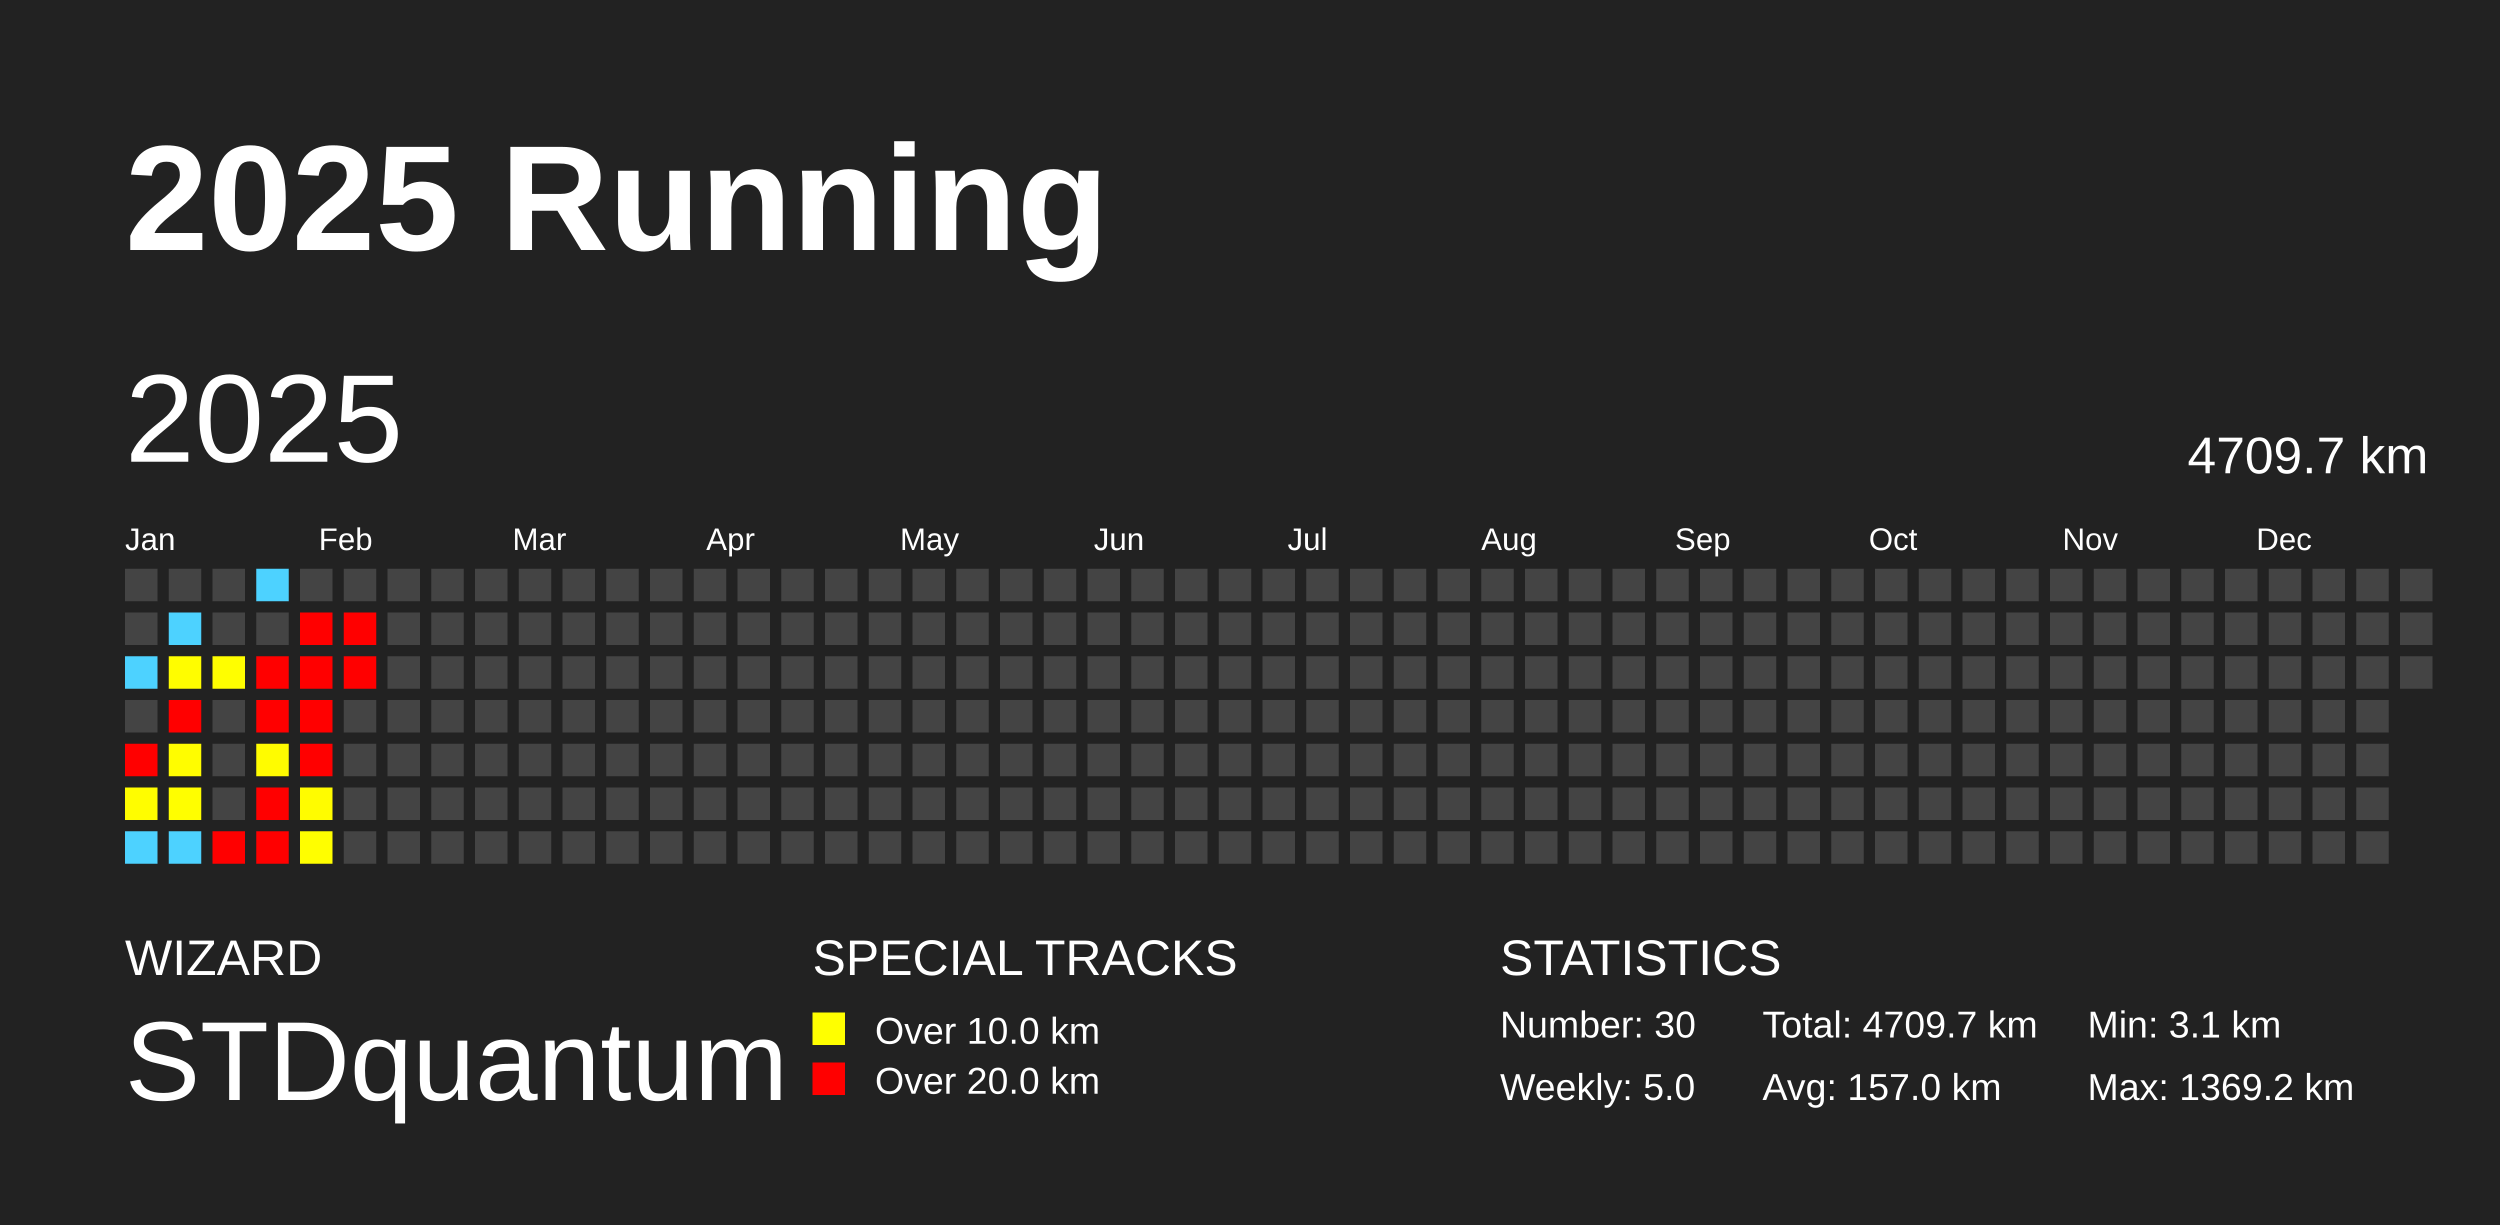
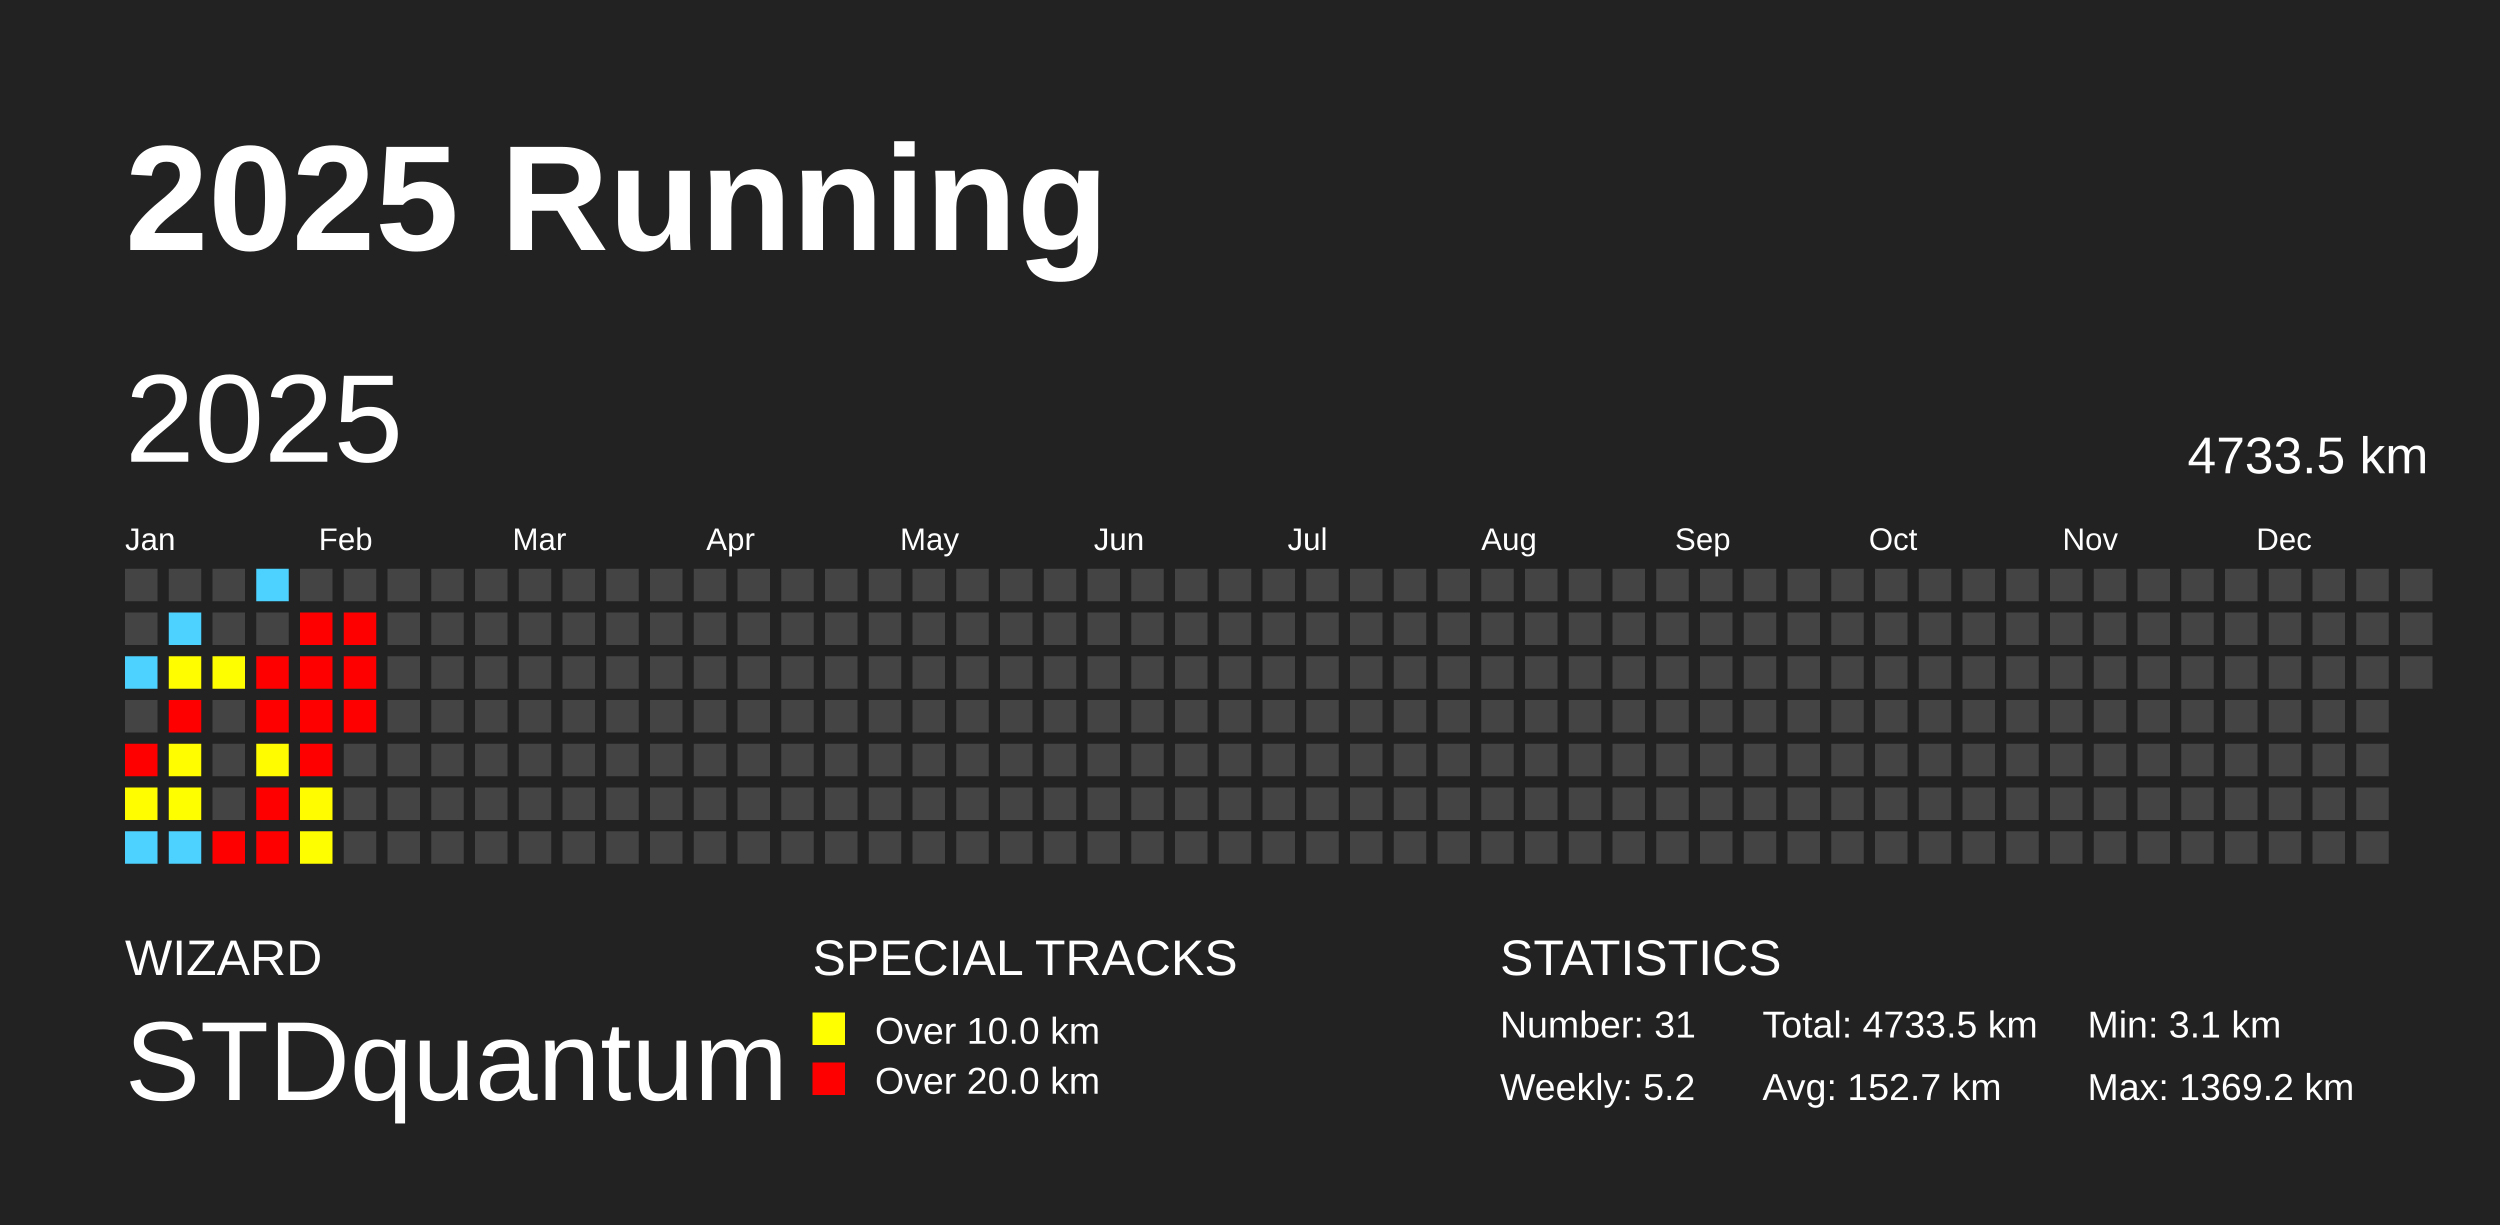
<svg xmlns="http://www.w3.org/2000/svg" baseProfile="full" height="98mm" version="1.1" viewBox="0,0,200,98" width="200mm">
  <defs />
  <rect fill="#222222" height="98" width="200" x="0" y="0" />
  <text fill="#FFFFFF" style="font-size:12px; font-family:Arial; font-weight:bold;" x="10" y="20">2025 Running</text>
  <text fill="#FFFFFF" style="font-size:4px; font-family:Arial" x="10" y="78">WIZARD</text>
  <text fill="#FFFFFF" style="font-size:9px; font-family:Arial" x="10" y="88">STDquantum</text>
  <text fill="#FFFFFF" style="font-size:4px; font-family:Arial" x="65" y="78">SPECIAL TRACKS</text>
  <rect fill="yellow" height="2.6" width="2.6" x="65" y="81" />
  <text fill="#FFFFFF" style="font-size:3px; font-family:Arial" x="70" y="83.5">Over 10.0 km</text>
  <rect fill="red" height="2.6" width="2.6" x="65" y="85" />
  <text fill="#FFFFFF" style="font-size:3px; font-family:Arial" x="70" y="87.5">Over 20.0 km</text>
  <text fill="#FFFFFF" style="font-size:4px; font-family:Arial" x="120" y="78">STATISTICS</text>
-   <text fill="#FFFFFF" style="font-size:3px; font-family:Arial" x="120" y="83">Number: 30</text>
-   <text fill="#FFFFFF" style="font-size:3px; font-family:Arial" x="120" y="88">Weekly: 5.0</text>
-   <text fill="#FFFFFF" style="font-size:3px; font-family:Arial" x="141" y="83">Total: 4709.7 km</text>
-   <text fill="#FFFFFF" style="font-size:3px; font-family:Arial" x="141" y="88">Avg: 157.0 km</text>
+   <text fill="#FFFFFF" style="font-size:3px; font-family:Arial" x="120" y="83">Number: 31</text>
+   <text fill="#FFFFFF" style="font-size:3px; font-family:Arial" x="120" y="88">Weekly: 5.2</text>
+   <text fill="#FFFFFF" style="font-size:3px; font-family:Arial" x="141" y="83">Total: 4733.5 km</text>
+   <text fill="#FFFFFF" style="font-size:3px; font-family:Arial" x="141" y="88">Avg: 152.7 km</text>
  <text fill="#FFFFFF" style="font-size:3px; font-family:Arial" x="167" y="83">Min: 3.1 km</text>
  <text fill="#FFFFFF" style="font-size:3px; font-family:Arial" x="167" y="88">Max: 1369.2 km</text>
  <text dominant-baseline="hanging" fill="#FFFFFF" style="font-size:10.0px; font-family:Arial;" x="10" y="30">2025</text>
-   <text dominant-baseline="hanging" fill="#FFFFFF" style="font-size:4.125px; font-family:Arial;" x="175" y="35">4709.7 km</text>
+   <text dominant-baseline="hanging" fill="#FFFFFF" style="font-size:4.125px; font-family:Arial;" x="175" y="35">4733.5 km</text>
  <text fill="#FFFFFF" style="font-size:2.5px; font-family:Arial" x="10.0" y="44">Jan</text>
  <text fill="#FFFFFF" style="font-size:2.5px; font-family:Arial" x="25.5" y="44">Feb</text>
  <text fill="#FFFFFF" style="font-size:2.5px; font-family:Arial" x="41.0" y="44">Mar</text>
  <text fill="#FFFFFF" style="font-size:2.5px; font-family:Arial" x="56.5" y="44">Apr</text>
  <text fill="#FFFFFF" style="font-size:2.5px; font-family:Arial" x="72.0" y="44">May</text>
  <text fill="#FFFFFF" style="font-size:2.5px; font-family:Arial" x="87.5" y="44">Jun</text>
  <text fill="#FFFFFF" style="font-size:2.5px; font-family:Arial" x="103.0" y="44">Jul</text>
  <text fill="#FFFFFF" style="font-size:2.5px; font-family:Arial" x="118.5" y="44">Aug</text>
  <text fill="#FFFFFF" style="font-size:2.5px; font-family:Arial" x="134.0" y="44">Sep</text>
  <text fill="#FFFFFF" style="font-size:2.5px; font-family:Arial" x="149.5" y="44">Oct</text>
  <text fill="#FFFFFF" style="font-size:2.5px; font-family:Arial" x="165.0" y="44">Nov</text>
  <text fill="#FFFFFF" style="font-size:2.5px; font-family:Arial" x="180.5" y="44">Dec</text>
  <rect fill="#444444" height="2.6" width="2.6" x="10.0" y="45.5" />
  <rect fill="#444444" height="2.6" width="2.6" x="10.0" y="49.0" />
  <rect fill="#4dd2ff" height="2.6" width="2.6" x="10.0" y="52.5" />
  <rect fill="#444444" height="2.6" width="2.6" x="10.0" y="56.0" />
  <rect fill="red" height="2.6" width="2.6" x="10.0" y="59.5" />
  <rect fill="#fffd00" height="2.6" width="2.6" x="10.0" y="63.0" />
  <rect fill="#4dd2ff" height="2.6" width="2.6" x="10.0" y="66.5" />
  <rect fill="#444444" height="2.6" width="2.6" x="13.5" y="45.5" />
  <rect fill="#4dd2ff" height="2.6" width="2.6" x="13.5" y="49.0" />
  <rect fill="#fffd00" height="2.6" width="2.6" x="13.5" y="52.5" />
  <rect fill="red" height="2.6" width="2.6" x="13.5" y="56.0" />
  <rect fill="#fffd00" height="2.6" width="2.6" x="13.5" y="59.5" />
  <rect fill="#fffe00" height="2.6" width="2.6" x="13.5" y="63.0" />
  <rect fill="#4dd2ff" height="2.6" width="2.6" x="13.5" y="66.5" />
  <rect fill="#444444" height="2.6" width="2.6" x="17.0" y="45.5" />
  <rect fill="#444444" height="2.6" width="2.6" x="17.0" y="49.0" />
  <rect fill="#fffe00" height="2.6" width="2.6" x="17.0" y="52.5" />
  <rect fill="#444444" height="2.6" width="2.6" x="17.0" y="56.0" />
  <rect fill="#444444" height="2.6" width="2.6" x="17.0" y="59.5" />
  <rect fill="#444444" height="2.6" width="2.6" x="17.0" y="63.0" />
  <rect fill="red" height="2.6" width="2.6" x="17.0" y="66.5" />
  <rect fill="#4dd2ff" height="2.6" width="2.6" x="20.5" y="45.5" />
  <rect fill="#444444" height="2.6" width="2.6" x="20.5" y="49.0" />
  <rect fill="red" height="2.6" width="2.6" x="20.5" y="52.5" />
  <rect fill="red" height="2.6" width="2.6" x="20.5" y="56.0" />
  <rect fill="#fffc00" height="2.6" width="2.6" x="20.5" y="59.5" />
  <rect fill="red" height="2.6" width="2.6" x="20.5" y="63.0" />
  <rect fill="red" height="2.6" width="2.6" x="20.5" y="66.5" />
  <rect fill="#444444" height="2.6" width="2.6" x="24.0" y="45.5" />
  <rect fill="red" height="2.6" width="2.6" x="24.0" y="49.0" />
  <rect fill="red" height="2.6" width="2.6" x="24.0" y="52.5" />
  <rect fill="red" height="2.6" width="2.6" x="24.0" y="56.0" />
  <rect fill="red" height="2.6" width="2.6" x="24.0" y="59.5" />
  <rect fill="#fffc00" height="2.6" width="2.6" x="24.0" y="63.0" />
  <rect fill="#fffe00" height="2.6" width="2.6" x="24.0" y="66.5" />
  <rect fill="#444444" height="2.6" width="2.6" x="27.5" y="45.5" />
  <rect fill="red" height="2.6" width="2.6" x="27.5" y="49.0" />
  <rect fill="red" height="2.6" width="2.6" x="27.5" y="52.5" />
-   <rect fill="#444444" height="2.6" width="2.6" x="27.5" y="56.0" />
+   <rect fill="red" height="2.6" width="2.6" x="27.5" y="56.0" />
  <rect fill="#444444" height="2.6" width="2.6" x="27.5" y="59.5" />
  <rect fill="#444444" height="2.6" width="2.6" x="27.5" y="63.0" />
  <rect fill="#444444" height="2.6" width="2.6" x="27.5" y="66.5" />
  <rect fill="#444444" height="2.6" width="2.6" x="31.0" y="45.5" />
  <rect fill="#444444" height="2.6" width="2.6" x="31.0" y="49.0" />
  <rect fill="#444444" height="2.6" width="2.6" x="31.0" y="52.5" />
  <rect fill="#444444" height="2.6" width="2.6" x="31.0" y="56.0" />
  <rect fill="#444444" height="2.6" width="2.6" x="31.0" y="59.5" />
  <rect fill="#444444" height="2.6" width="2.6" x="31.0" y="63.0" />
  <rect fill="#444444" height="2.6" width="2.6" x="31.0" y="66.5" />
  <rect fill="#444444" height="2.6" width="2.6" x="34.5" y="45.5" />
  <rect fill="#444444" height="2.6" width="2.6" x="34.5" y="49.0" />
  <rect fill="#444444" height="2.6" width="2.6" x="34.5" y="52.5" />
  <rect fill="#444444" height="2.6" width="2.6" x="34.5" y="56.0" />
  <rect fill="#444444" height="2.6" width="2.6" x="34.5" y="59.5" />
  <rect fill="#444444" height="2.6" width="2.6" x="34.5" y="63.0" />
  <rect fill="#444444" height="2.6" width="2.6" x="34.5" y="66.5" />
  <rect fill="#444444" height="2.6" width="2.6" x="38.0" y="45.5" />
  <rect fill="#444444" height="2.6" width="2.6" x="38.0" y="49.0" />
  <rect fill="#444444" height="2.6" width="2.6" x="38.0" y="52.5" />
  <rect fill="#444444" height="2.6" width="2.6" x="38.0" y="56.0" />
  <rect fill="#444444" height="2.6" width="2.6" x="38.0" y="59.5" />
  <rect fill="#444444" height="2.6" width="2.6" x="38.0" y="63.0" />
  <rect fill="#444444" height="2.6" width="2.6" x="38.0" y="66.5" />
  <rect fill="#444444" height="2.6" width="2.6" x="41.5" y="45.5" />
  <rect fill="#444444" height="2.6" width="2.6" x="41.5" y="49.0" />
  <rect fill="#444444" height="2.6" width="2.6" x="41.5" y="52.5" />
  <rect fill="#444444" height="2.6" width="2.6" x="41.5" y="56.0" />
  <rect fill="#444444" height="2.6" width="2.6" x="41.5" y="59.5" />
  <rect fill="#444444" height="2.6" width="2.6" x="41.5" y="63.0" />
  <rect fill="#444444" height="2.6" width="2.6" x="41.5" y="66.5" />
  <rect fill="#444444" height="2.6" width="2.6" x="45.0" y="45.5" />
  <rect fill="#444444" height="2.6" width="2.6" x="45.0" y="49.0" />
  <rect fill="#444444" height="2.6" width="2.6" x="45.0" y="52.5" />
  <rect fill="#444444" height="2.6" width="2.6" x="45.0" y="56.0" />
  <rect fill="#444444" height="2.6" width="2.6" x="45.0" y="59.5" />
  <rect fill="#444444" height="2.6" width="2.6" x="45.0" y="63.0" />
  <rect fill="#444444" height="2.6" width="2.6" x="45.0" y="66.5" />
  <rect fill="#444444" height="2.6" width="2.6" x="48.5" y="45.5" />
  <rect fill="#444444" height="2.6" width="2.6" x="48.5" y="49.0" />
  <rect fill="#444444" height="2.6" width="2.6" x="48.5" y="52.5" />
  <rect fill="#444444" height="2.6" width="2.6" x="48.5" y="56.0" />
  <rect fill="#444444" height="2.6" width="2.6" x="48.5" y="59.5" />
  <rect fill="#444444" height="2.6" width="2.6" x="48.5" y="63.0" />
  <rect fill="#444444" height="2.6" width="2.6" x="48.5" y="66.5" />
  <rect fill="#444444" height="2.6" width="2.6" x="52.0" y="45.5" />
  <rect fill="#444444" height="2.6" width="2.6" x="52.0" y="49.0" />
  <rect fill="#444444" height="2.6" width="2.6" x="52.0" y="52.5" />
  <rect fill="#444444" height="2.6" width="2.6" x="52.0" y="56.0" />
  <rect fill="#444444" height="2.6" width="2.6" x="52.0" y="59.5" />
  <rect fill="#444444" height="2.6" width="2.6" x="52.0" y="63.0" />
  <rect fill="#444444" height="2.6" width="2.6" x="52.0" y="66.5" />
  <rect fill="#444444" height="2.6" width="2.6" x="55.5" y="45.5" />
  <rect fill="#444444" height="2.6" width="2.6" x="55.5" y="49.0" />
  <rect fill="#444444" height="2.6" width="2.6" x="55.5" y="52.5" />
  <rect fill="#444444" height="2.6" width="2.6" x="55.5" y="56.0" />
  <rect fill="#444444" height="2.6" width="2.6" x="55.5" y="59.5" />
  <rect fill="#444444" height="2.6" width="2.6" x="55.5" y="63.0" />
  <rect fill="#444444" height="2.6" width="2.6" x="55.5" y="66.5" />
  <rect fill="#444444" height="2.6" width="2.6" x="59.0" y="45.5" />
  <rect fill="#444444" height="2.6" width="2.6" x="59.0" y="49.0" />
  <rect fill="#444444" height="2.6" width="2.6" x="59.0" y="52.5" />
  <rect fill="#444444" height="2.6" width="2.6" x="59.0" y="56.0" />
  <rect fill="#444444" height="2.6" width="2.6" x="59.0" y="59.5" />
  <rect fill="#444444" height="2.6" width="2.6" x="59.0" y="63.0" />
  <rect fill="#444444" height="2.6" width="2.6" x="59.0" y="66.5" />
  <rect fill="#444444" height="2.6" width="2.6" x="62.5" y="45.5" />
  <rect fill="#444444" height="2.6" width="2.6" x="62.5" y="49.0" />
  <rect fill="#444444" height="2.6" width="2.6" x="62.5" y="52.5" />
  <rect fill="#444444" height="2.6" width="2.6" x="62.5" y="56.0" />
  <rect fill="#444444" height="2.6" width="2.6" x="62.5" y="59.5" />
  <rect fill="#444444" height="2.6" width="2.6" x="62.5" y="63.0" />
  <rect fill="#444444" height="2.6" width="2.6" x="62.5" y="66.5" />
  <rect fill="#444444" height="2.6" width="2.6" x="66.0" y="45.5" />
  <rect fill="#444444" height="2.6" width="2.6" x="66.0" y="49.0" />
  <rect fill="#444444" height="2.6" width="2.6" x="66.0" y="52.5" />
  <rect fill="#444444" height="2.6" width="2.6" x="66.0" y="56.0" />
  <rect fill="#444444" height="2.6" width="2.6" x="66.0" y="59.5" />
  <rect fill="#444444" height="2.6" width="2.6" x="66.0" y="63.0" />
  <rect fill="#444444" height="2.6" width="2.6" x="66.0" y="66.5" />
  <rect fill="#444444" height="2.6" width="2.6" x="69.5" y="45.5" />
  <rect fill="#444444" height="2.6" width="2.6" x="69.5" y="49.0" />
  <rect fill="#444444" height="2.6" width="2.6" x="69.5" y="52.5" />
  <rect fill="#444444" height="2.6" width="2.6" x="69.5" y="56.0" />
  <rect fill="#444444" height="2.6" width="2.6" x="69.5" y="59.5" />
  <rect fill="#444444" height="2.6" width="2.6" x="69.5" y="63.0" />
  <rect fill="#444444" height="2.6" width="2.6" x="69.5" y="66.5" />
  <rect fill="#444444" height="2.6" width="2.6" x="73.0" y="45.5" />
  <rect fill="#444444" height="2.6" width="2.6" x="73.0" y="49.0" />
  <rect fill="#444444" height="2.6" width="2.6" x="73.0" y="52.5" />
  <rect fill="#444444" height="2.6" width="2.6" x="73.0" y="56.0" />
  <rect fill="#444444" height="2.6" width="2.6" x="73.0" y="59.5" />
  <rect fill="#444444" height="2.6" width="2.6" x="73.0" y="63.0" />
  <rect fill="#444444" height="2.6" width="2.6" x="73.0" y="66.5" />
  <rect fill="#444444" height="2.6" width="2.6" x="76.5" y="45.5" />
  <rect fill="#444444" height="2.6" width="2.6" x="76.5" y="49.0" />
  <rect fill="#444444" height="2.6" width="2.6" x="76.5" y="52.5" />
  <rect fill="#444444" height="2.6" width="2.6" x="76.5" y="56.0" />
  <rect fill="#444444" height="2.6" width="2.6" x="76.5" y="59.5" />
  <rect fill="#444444" height="2.6" width="2.6" x="76.5" y="63.0" />
  <rect fill="#444444" height="2.6" width="2.6" x="76.5" y="66.5" />
  <rect fill="#444444" height="2.6" width="2.6" x="80.0" y="45.5" />
  <rect fill="#444444" height="2.6" width="2.6" x="80.0" y="49.0" />
  <rect fill="#444444" height="2.6" width="2.6" x="80.0" y="52.5" />
  <rect fill="#444444" height="2.6" width="2.6" x="80.0" y="56.0" />
  <rect fill="#444444" height="2.6" width="2.6" x="80.0" y="59.5" />
  <rect fill="#444444" height="2.6" width="2.6" x="80.0" y="63.0" />
  <rect fill="#444444" height="2.6" width="2.6" x="80.0" y="66.5" />
  <rect fill="#444444" height="2.6" width="2.6" x="83.5" y="45.5" />
  <rect fill="#444444" height="2.6" width="2.6" x="83.5" y="49.0" />
  <rect fill="#444444" height="2.6" width="2.6" x="83.5" y="52.5" />
  <rect fill="#444444" height="2.6" width="2.6" x="83.5" y="56.0" />
  <rect fill="#444444" height="2.6" width="2.6" x="83.5" y="59.5" />
  <rect fill="#444444" height="2.6" width="2.6" x="83.5" y="63.0" />
  <rect fill="#444444" height="2.6" width="2.6" x="83.5" y="66.5" />
  <rect fill="#444444" height="2.6" width="2.6" x="87.0" y="45.5" />
  <rect fill="#444444" height="2.6" width="2.6" x="87.0" y="49.0" />
  <rect fill="#444444" height="2.6" width="2.6" x="87.0" y="52.5" />
  <rect fill="#444444" height="2.6" width="2.6" x="87.0" y="56.0" />
  <rect fill="#444444" height="2.6" width="2.6" x="87.0" y="59.5" />
  <rect fill="#444444" height="2.6" width="2.6" x="87.0" y="63.0" />
  <rect fill="#444444" height="2.6" width="2.6" x="87.0" y="66.5" />
  <rect fill="#444444" height="2.6" width="2.6" x="90.5" y="45.5" />
  <rect fill="#444444" height="2.6" width="2.6" x="90.5" y="49.0" />
  <rect fill="#444444" height="2.6" width="2.6" x="90.5" y="52.5" />
  <rect fill="#444444" height="2.6" width="2.6" x="90.5" y="56.0" />
  <rect fill="#444444" height="2.6" width="2.6" x="90.5" y="59.5" />
  <rect fill="#444444" height="2.6" width="2.6" x="90.5" y="63.0" />
  <rect fill="#444444" height="2.6" width="2.6" x="90.5" y="66.5" />
  <rect fill="#444444" height="2.6" width="2.6" x="94.0" y="45.5" />
  <rect fill="#444444" height="2.6" width="2.6" x="94.0" y="49.0" />
  <rect fill="#444444" height="2.6" width="2.6" x="94.0" y="52.5" />
  <rect fill="#444444" height="2.6" width="2.6" x="94.0" y="56.0" />
  <rect fill="#444444" height="2.6" width="2.6" x="94.0" y="59.5" />
  <rect fill="#444444" height="2.6" width="2.6" x="94.0" y="63.0" />
  <rect fill="#444444" height="2.6" width="2.6" x="94.0" y="66.5" />
  <rect fill="#444444" height="2.6" width="2.6" x="97.5" y="45.5" />
  <rect fill="#444444" height="2.6" width="2.6" x="97.5" y="49.0" />
  <rect fill="#444444" height="2.6" width="2.6" x="97.5" y="52.5" />
  <rect fill="#444444" height="2.6" width="2.6" x="97.5" y="56.0" />
  <rect fill="#444444" height="2.6" width="2.6" x="97.5" y="59.5" />
  <rect fill="#444444" height="2.6" width="2.6" x="97.5" y="63.0" />
  <rect fill="#444444" height="2.6" width="2.6" x="97.5" y="66.5" />
  <rect fill="#444444" height="2.6" width="2.6" x="101.0" y="45.5" />
  <rect fill="#444444" height="2.6" width="2.6" x="101.0" y="49.0" />
  <rect fill="#444444" height="2.6" width="2.6" x="101.0" y="52.5" />
  <rect fill="#444444" height="2.6" width="2.6" x="101.0" y="56.0" />
  <rect fill="#444444" height="2.6" width="2.6" x="101.0" y="59.5" />
  <rect fill="#444444" height="2.6" width="2.6" x="101.0" y="63.0" />
  <rect fill="#444444" height="2.6" width="2.6" x="101.0" y="66.5" />
  <rect fill="#444444" height="2.6" width="2.6" x="104.5" y="45.5" />
  <rect fill="#444444" height="2.6" width="2.6" x="104.5" y="49.0" />
  <rect fill="#444444" height="2.6" width="2.6" x="104.5" y="52.5" />
  <rect fill="#444444" height="2.6" width="2.6" x="104.5" y="56.0" />
  <rect fill="#444444" height="2.6" width="2.6" x="104.5" y="59.5" />
  <rect fill="#444444" height="2.6" width="2.6" x="104.5" y="63.0" />
  <rect fill="#444444" height="2.6" width="2.6" x="104.5" y="66.5" />
  <rect fill="#444444" height="2.6" width="2.6" x="108.0" y="45.5" />
  <rect fill="#444444" height="2.6" width="2.6" x="108.0" y="49.0" />
  <rect fill="#444444" height="2.6" width="2.6" x="108.0" y="52.5" />
  <rect fill="#444444" height="2.6" width="2.6" x="108.0" y="56.0" />
  <rect fill="#444444" height="2.6" width="2.6" x="108.0" y="59.5" />
  <rect fill="#444444" height="2.6" width="2.6" x="108.0" y="63.0" />
  <rect fill="#444444" height="2.6" width="2.6" x="108.0" y="66.5" />
  <rect fill="#444444" height="2.6" width="2.6" x="111.5" y="45.5" />
  <rect fill="#444444" height="2.6" width="2.6" x="111.5" y="49.0" />
  <rect fill="#444444" height="2.6" width="2.6" x="111.5" y="52.5" />
  <rect fill="#444444" height="2.6" width="2.6" x="111.5" y="56.0" />
  <rect fill="#444444" height="2.6" width="2.6" x="111.5" y="59.5" />
  <rect fill="#444444" height="2.6" width="2.6" x="111.5" y="63.0" />
  <rect fill="#444444" height="2.6" width="2.6" x="111.5" y="66.5" />
  <rect fill="#444444" height="2.6" width="2.6" x="115.0" y="45.5" />
  <rect fill="#444444" height="2.6" width="2.6" x="115.0" y="49.0" />
  <rect fill="#444444" height="2.6" width="2.6" x="115.0" y="52.5" />
  <rect fill="#444444" height="2.6" width="2.6" x="115.0" y="56.0" />
  <rect fill="#444444" height="2.6" width="2.6" x="115.0" y="59.5" />
  <rect fill="#444444" height="2.6" width="2.6" x="115.0" y="63.0" />
  <rect fill="#444444" height="2.6" width="2.6" x="115.0" y="66.5" />
  <rect fill="#444444" height="2.6" width="2.6" x="118.5" y="45.5" />
  <rect fill="#444444" height="2.6" width="2.6" x="118.5" y="49.0" />
  <rect fill="#444444" height="2.6" width="2.6" x="118.5" y="52.5" />
  <rect fill="#444444" height="2.6" width="2.6" x="118.5" y="56.0" />
  <rect fill="#444444" height="2.6" width="2.6" x="118.5" y="59.5" />
  <rect fill="#444444" height="2.6" width="2.6" x="118.5" y="63.0" />
  <rect fill="#444444" height="2.6" width="2.6" x="118.5" y="66.5" />
  <rect fill="#444444" height="2.6" width="2.6" x="122.0" y="45.5" />
  <rect fill="#444444" height="2.6" width="2.6" x="122.0" y="49.0" />
  <rect fill="#444444" height="2.6" width="2.6" x="122.0" y="52.5" />
  <rect fill="#444444" height="2.6" width="2.6" x="122.0" y="56.0" />
  <rect fill="#444444" height="2.6" width="2.6" x="122.0" y="59.5" />
  <rect fill="#444444" height="2.6" width="2.6" x="122.0" y="63.0" />
  <rect fill="#444444" height="2.6" width="2.6" x="122.0" y="66.5" />
  <rect fill="#444444" height="2.6" width="2.6" x="125.5" y="45.5" />
  <rect fill="#444444" height="2.6" width="2.6" x="125.5" y="49.0" />
  <rect fill="#444444" height="2.6" width="2.6" x="125.5" y="52.5" />
  <rect fill="#444444" height="2.6" width="2.6" x="125.5" y="56.0" />
  <rect fill="#444444" height="2.6" width="2.6" x="125.5" y="59.5" />
  <rect fill="#444444" height="2.6" width="2.6" x="125.5" y="63.0" />
  <rect fill="#444444" height="2.6" width="2.6" x="125.5" y="66.5" />
  <rect fill="#444444" height="2.6" width="2.6" x="129.0" y="45.5" />
  <rect fill="#444444" height="2.6" width="2.6" x="129.0" y="49.0" />
  <rect fill="#444444" height="2.6" width="2.6" x="129.0" y="52.5" />
  <rect fill="#444444" height="2.6" width="2.6" x="129.0" y="56.0" />
  <rect fill="#444444" height="2.6" width="2.6" x="129.0" y="59.5" />
  <rect fill="#444444" height="2.6" width="2.6" x="129.0" y="63.0" />
  <rect fill="#444444" height="2.6" width="2.6" x="129.0" y="66.5" />
  <rect fill="#444444" height="2.6" width="2.6" x="132.5" y="45.5" />
  <rect fill="#444444" height="2.6" width="2.6" x="132.5" y="49.0" />
  <rect fill="#444444" height="2.6" width="2.6" x="132.5" y="52.5" />
  <rect fill="#444444" height="2.6" width="2.6" x="132.5" y="56.0" />
  <rect fill="#444444" height="2.6" width="2.6" x="132.5" y="59.5" />
  <rect fill="#444444" height="2.6" width="2.6" x="132.5" y="63.0" />
  <rect fill="#444444" height="2.6" width="2.6" x="132.5" y="66.5" />
  <rect fill="#444444" height="2.6" width="2.6" x="136.0" y="45.5" />
  <rect fill="#444444" height="2.6" width="2.6" x="136.0" y="49.0" />
  <rect fill="#444444" height="2.6" width="2.6" x="136.0" y="52.5" />
  <rect fill="#444444" height="2.6" width="2.6" x="136.0" y="56.0" />
  <rect fill="#444444" height="2.6" width="2.6" x="136.0" y="59.5" />
  <rect fill="#444444" height="2.6" width="2.6" x="136.0" y="63.0" />
  <rect fill="#444444" height="2.6" width="2.6" x="136.0" y="66.5" />
  <rect fill="#444444" height="2.6" width="2.6" x="139.5" y="45.5" />
  <rect fill="#444444" height="2.6" width="2.6" x="139.5" y="49.0" />
  <rect fill="#444444" height="2.6" width="2.6" x="139.5" y="52.5" />
  <rect fill="#444444" height="2.6" width="2.6" x="139.5" y="56.0" />
  <rect fill="#444444" height="2.6" width="2.6" x="139.5" y="59.5" />
  <rect fill="#444444" height="2.6" width="2.6" x="139.5" y="63.0" />
  <rect fill="#444444" height="2.6" width="2.6" x="139.5" y="66.5" />
  <rect fill="#444444" height="2.6" width="2.6" x="143.0" y="45.5" />
  <rect fill="#444444" height="2.6" width="2.6" x="143.0" y="49.0" />
  <rect fill="#444444" height="2.6" width="2.6" x="143.0" y="52.5" />
  <rect fill="#444444" height="2.6" width="2.6" x="143.0" y="56.0" />
  <rect fill="#444444" height="2.6" width="2.6" x="143.0" y="59.5" />
  <rect fill="#444444" height="2.6" width="2.6" x="143.0" y="63.0" />
  <rect fill="#444444" height="2.6" width="2.6" x="143.0" y="66.5" />
  <rect fill="#444444" height="2.6" width="2.6" x="146.5" y="45.5" />
  <rect fill="#444444" height="2.6" width="2.6" x="146.5" y="49.0" />
  <rect fill="#444444" height="2.6" width="2.6" x="146.5" y="52.5" />
  <rect fill="#444444" height="2.6" width="2.6" x="146.5" y="56.0" />
  <rect fill="#444444" height="2.6" width="2.6" x="146.5" y="59.5" />
  <rect fill="#444444" height="2.6" width="2.6" x="146.5" y="63.0" />
  <rect fill="#444444" height="2.6" width="2.6" x="146.5" y="66.5" />
  <rect fill="#444444" height="2.6" width="2.6" x="150.0" y="45.5" />
  <rect fill="#444444" height="2.6" width="2.6" x="150.0" y="49.0" />
  <rect fill="#444444" height="2.6" width="2.6" x="150.0" y="52.5" />
  <rect fill="#444444" height="2.6" width="2.6" x="150.0" y="56.0" />
  <rect fill="#444444" height="2.6" width="2.6" x="150.0" y="59.5" />
  <rect fill="#444444" height="2.6" width="2.6" x="150.0" y="63.0" />
  <rect fill="#444444" height="2.6" width="2.6" x="150.0" y="66.5" />
  <rect fill="#444444" height="2.6" width="2.6" x="153.5" y="45.5" />
  <rect fill="#444444" height="2.6" width="2.6" x="153.5" y="49.0" />
  <rect fill="#444444" height="2.6" width="2.6" x="153.5" y="52.5" />
  <rect fill="#444444" height="2.6" width="2.6" x="153.5" y="56.0" />
  <rect fill="#444444" height="2.6" width="2.6" x="153.5" y="59.5" />
  <rect fill="#444444" height="2.6" width="2.6" x="153.5" y="63.0" />
  <rect fill="#444444" height="2.6" width="2.6" x="153.5" y="66.5" />
  <rect fill="#444444" height="2.6" width="2.6" x="157.0" y="45.5" />
  <rect fill="#444444" height="2.6" width="2.6" x="157.0" y="49.0" />
  <rect fill="#444444" height="2.6" width="2.6" x="157.0" y="52.5" />
  <rect fill="#444444" height="2.6" width="2.6" x="157.0" y="56.0" />
  <rect fill="#444444" height="2.6" width="2.6" x="157.0" y="59.5" />
  <rect fill="#444444" height="2.6" width="2.6" x="157.0" y="63.0" />
  <rect fill="#444444" height="2.6" width="2.6" x="157.0" y="66.5" />
  <rect fill="#444444" height="2.6" width="2.6" x="160.5" y="45.5" />
  <rect fill="#444444" height="2.6" width="2.6" x="160.5" y="49.0" />
  <rect fill="#444444" height="2.6" width="2.6" x="160.5" y="52.5" />
  <rect fill="#444444" height="2.6" width="2.6" x="160.5" y="56.0" />
  <rect fill="#444444" height="2.6" width="2.6" x="160.5" y="59.5" />
  <rect fill="#444444" height="2.6" width="2.6" x="160.5" y="63.0" />
  <rect fill="#444444" height="2.6" width="2.6" x="160.5" y="66.5" />
  <rect fill="#444444" height="2.6" width="2.6" x="164.0" y="45.5" />
  <rect fill="#444444" height="2.6" width="2.6" x="164.0" y="49.0" />
  <rect fill="#444444" height="2.6" width="2.6" x="164.0" y="52.5" />
  <rect fill="#444444" height="2.6" width="2.6" x="164.0" y="56.0" />
  <rect fill="#444444" height="2.6" width="2.6" x="164.0" y="59.5" />
  <rect fill="#444444" height="2.6" width="2.6" x="164.0" y="63.0" />
  <rect fill="#444444" height="2.6" width="2.6" x="164.0" y="66.5" />
  <rect fill="#444444" height="2.6" width="2.6" x="167.5" y="45.5" />
  <rect fill="#444444" height="2.6" width="2.6" x="167.5" y="49.0" />
  <rect fill="#444444" height="2.6" width="2.6" x="167.5" y="52.5" />
  <rect fill="#444444" height="2.6" width="2.6" x="167.5" y="56.0" />
  <rect fill="#444444" height="2.6" width="2.6" x="167.5" y="59.5" />
  <rect fill="#444444" height="2.6" width="2.6" x="167.5" y="63.0" />
  <rect fill="#444444" height="2.6" width="2.6" x="167.5" y="66.5" />
  <rect fill="#444444" height="2.6" width="2.6" x="171.0" y="45.5" />
  <rect fill="#444444" height="2.6" width="2.6" x="171.0" y="49.0" />
  <rect fill="#444444" height="2.6" width="2.6" x="171.0" y="52.5" />
  <rect fill="#444444" height="2.6" width="2.6" x="171.0" y="56.0" />
  <rect fill="#444444" height="2.6" width="2.6" x="171.0" y="59.5" />
  <rect fill="#444444" height="2.6" width="2.6" x="171.0" y="63.0" />
  <rect fill="#444444" height="2.6" width="2.6" x="171.0" y="66.5" />
  <rect fill="#444444" height="2.6" width="2.6" x="174.5" y="45.5" />
  <rect fill="#444444" height="2.6" width="2.6" x="174.5" y="49.0" />
  <rect fill="#444444" height="2.6" width="2.6" x="174.5" y="52.5" />
  <rect fill="#444444" height="2.6" width="2.6" x="174.5" y="56.0" />
  <rect fill="#444444" height="2.6" width="2.6" x="174.5" y="59.5" />
  <rect fill="#444444" height="2.6" width="2.6" x="174.5" y="63.0" />
  <rect fill="#444444" height="2.6" width="2.6" x="174.5" y="66.5" />
  <rect fill="#444444" height="2.6" width="2.6" x="178.0" y="45.5" />
  <rect fill="#444444" height="2.6" width="2.6" x="178.0" y="49.0" />
  <rect fill="#444444" height="2.6" width="2.6" x="178.0" y="52.5" />
  <rect fill="#444444" height="2.6" width="2.6" x="178.0" y="56.0" />
  <rect fill="#444444" height="2.6" width="2.6" x="178.0" y="59.5" />
  <rect fill="#444444" height="2.6" width="2.6" x="178.0" y="63.0" />
  <rect fill="#444444" height="2.6" width="2.6" x="178.0" y="66.5" />
  <rect fill="#444444" height="2.6" width="2.6" x="181.5" y="45.5" />
  <rect fill="#444444" height="2.6" width="2.6" x="181.5" y="49.0" />
  <rect fill="#444444" height="2.6" width="2.6" x="181.5" y="52.5" />
  <rect fill="#444444" height="2.6" width="2.6" x="181.5" y="56.0" />
  <rect fill="#444444" height="2.6" width="2.6" x="181.5" y="59.5" />
  <rect fill="#444444" height="2.6" width="2.6" x="181.5" y="63.0" />
  <rect fill="#444444" height="2.6" width="2.6" x="181.5" y="66.5" />
  <rect fill="#444444" height="2.6" width="2.6" x="185.0" y="45.5" />
  <rect fill="#444444" height="2.6" width="2.6" x="185.0" y="49.0" />
  <rect fill="#444444" height="2.6" width="2.6" x="185.0" y="52.5" />
  <rect fill="#444444" height="2.6" width="2.6" x="185.0" y="56.0" />
  <rect fill="#444444" height="2.6" width="2.6" x="185.0" y="59.5" />
  <rect fill="#444444" height="2.6" width="2.6" x="185.0" y="63.0" />
  <rect fill="#444444" height="2.6" width="2.6" x="185.0" y="66.5" />
  <rect fill="#444444" height="2.6" width="2.6" x="188.5" y="45.5" />
  <rect fill="#444444" height="2.6" width="2.6" x="188.5" y="49.0" />
  <rect fill="#444444" height="2.6" width="2.6" x="188.5" y="52.5" />
  <rect fill="#444444" height="2.6" width="2.6" x="188.5" y="56.0" />
  <rect fill="#444444" height="2.6" width="2.6" x="188.5" y="59.5" />
  <rect fill="#444444" height="2.6" width="2.6" x="188.5" y="63.0" />
  <rect fill="#444444" height="2.6" width="2.6" x="188.5" y="66.5" />
  <rect fill="#444444" height="2.6" width="2.6" x="192.0" y="45.5" />
  <rect fill="#444444" height="2.6" width="2.6" x="192.0" y="49.0" />
  <rect fill="#444444" height="2.6" width="2.6" x="192.0" y="52.5" />
</svg>
